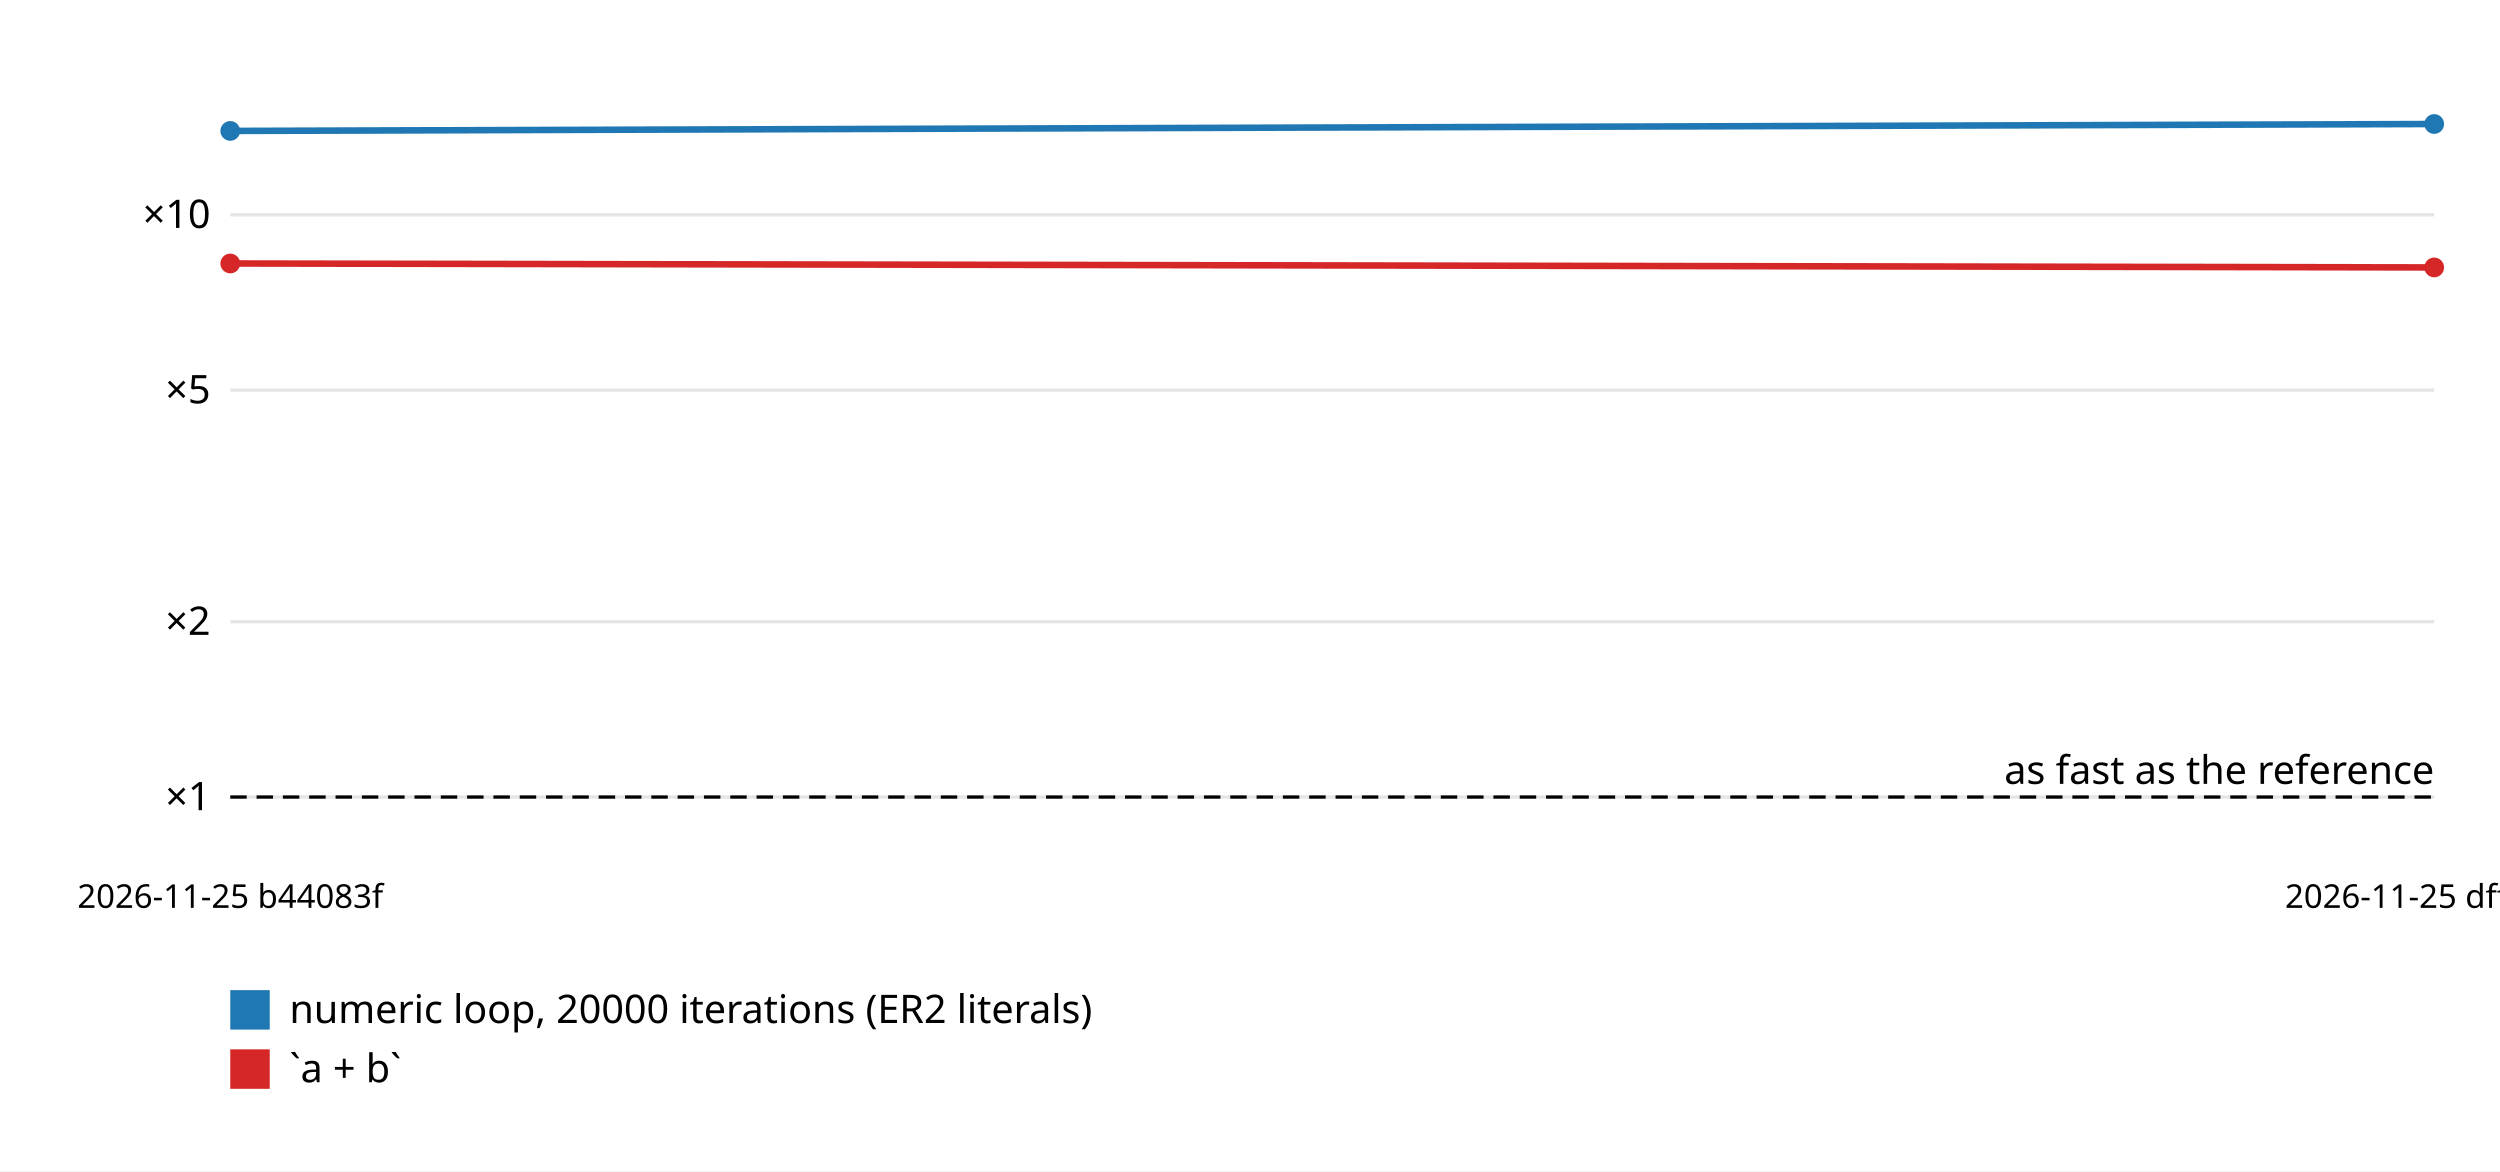
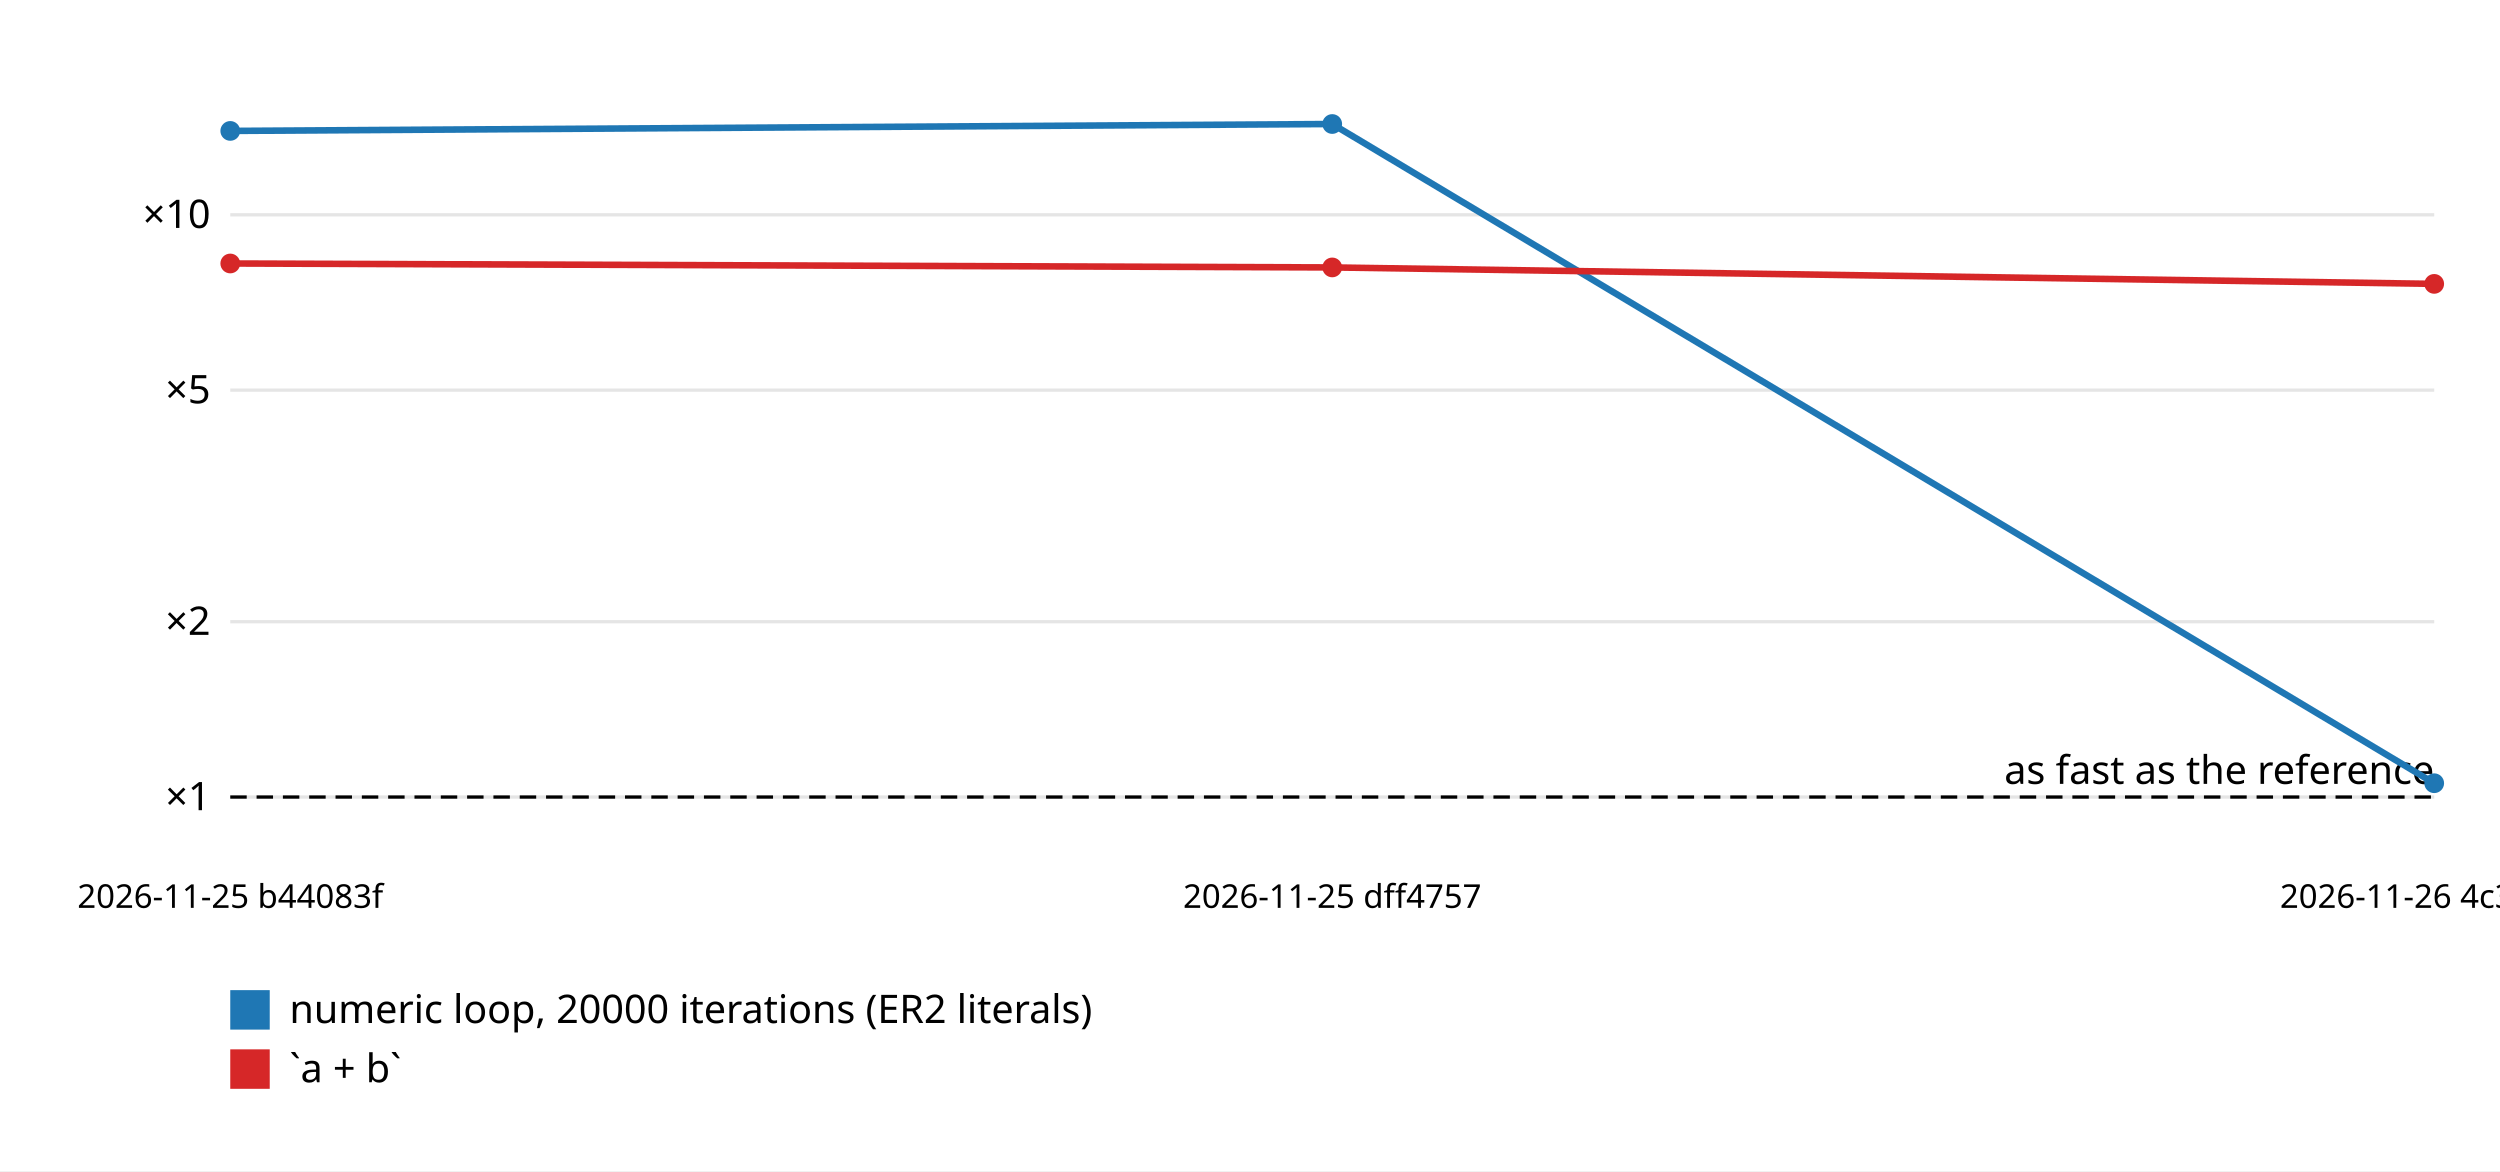
<svg xmlns="http://www.w3.org/2000/svg" width="760" height="356" font-family="sans-serif" font-size="12">
  <rect width="760" height="356" fill="white" />
  <line x1="70" x2="740" y1="242.3" y2="242.3" stroke="#e5e5e5" />
  <text x="64" y="246.3" text-anchor="end">×1</text>
  <line x1="70" x2="740" y1="189.0" y2="189.0" stroke="#e5e5e5" />
  <text x="64" y="193.0" text-anchor="end">×2</text>
  <line x1="70" x2="740" y1="118.6" y2="118.6" stroke="#e5e5e5" />
  <text x="64" y="122.6" text-anchor="end">×5</text>
  <line x1="70" x2="740" y1="65.3" y2="65.3" stroke="#e5e5e5" />
  <text x="64" y="69.3" text-anchor="end">×10</text>
  <line x1="70" x2="740" y1="242.3" y2="242.3" stroke="black" stroke-dasharray="5 3" />
  <text x="740" y="238.3" text-anchor="end">as fast as the reference</text>
  <text x="70.0" y="276" text-anchor="middle" font-size="10">2026-11-25 b44083f</text>
-   <text x="740.0" y="276" text-anchor="middle" font-size="10">2026-11-25 dff4757</text>
-   <polyline points="70.0,39.8 740.0,37.7" fill="none" stroke="#1f77b4" stroke-width="2" />
+   <text x="405.0" y="276" text-anchor="middle" font-size="10">2026-11-25 dff4757</text>
+   <text x="740.0" y="276" text-anchor="middle" font-size="10">2026-11-26 4c333a4</text>
+   <polyline points="70.0,39.8 405.0,37.7 740.0,238.1" fill="none" stroke="#1f77b4" stroke-width="2" />
  <circle cx="70.0" cy="39.8" r="3" fill="#1f77b4" />
-   <circle cx="740.0" cy="37.7" r="3" fill="#1f77b4" />
+   <circle cx="405.0" cy="37.7" r="3" fill="#1f77b4" />
+   <circle cx="740.0" cy="238.1" r="3" fill="#1f77b4" />
  <rect x="70" y="301" width="12" height="12" fill="#1f77b4" />
  <text x="88" y="311">numeric loop, 20000 iterations (ER2 literals)</text>
-   <polyline points="70.0,80.1 740.0,81.3" fill="none" stroke="#d62728" stroke-width="2" />
+   <polyline points="70.0,80.1 405.0,81.3 740.0,86.3" fill="none" stroke="#d62728" stroke-width="2" />
  <circle cx="70.0" cy="80.1" r="3" fill="#d62728" />
-   <circle cx="740.0" cy="81.3" r="3" fill="#d62728" />
+   <circle cx="405.0" cy="81.3" r="3" fill="#d62728" />
+   <circle cx="740.0" cy="86.3" r="3" fill="#d62728" />
  <rect x="70" y="319" width="12" height="12" fill="#d62728" />
  <text x="88" y="329">`a + b`</text>
</svg>
